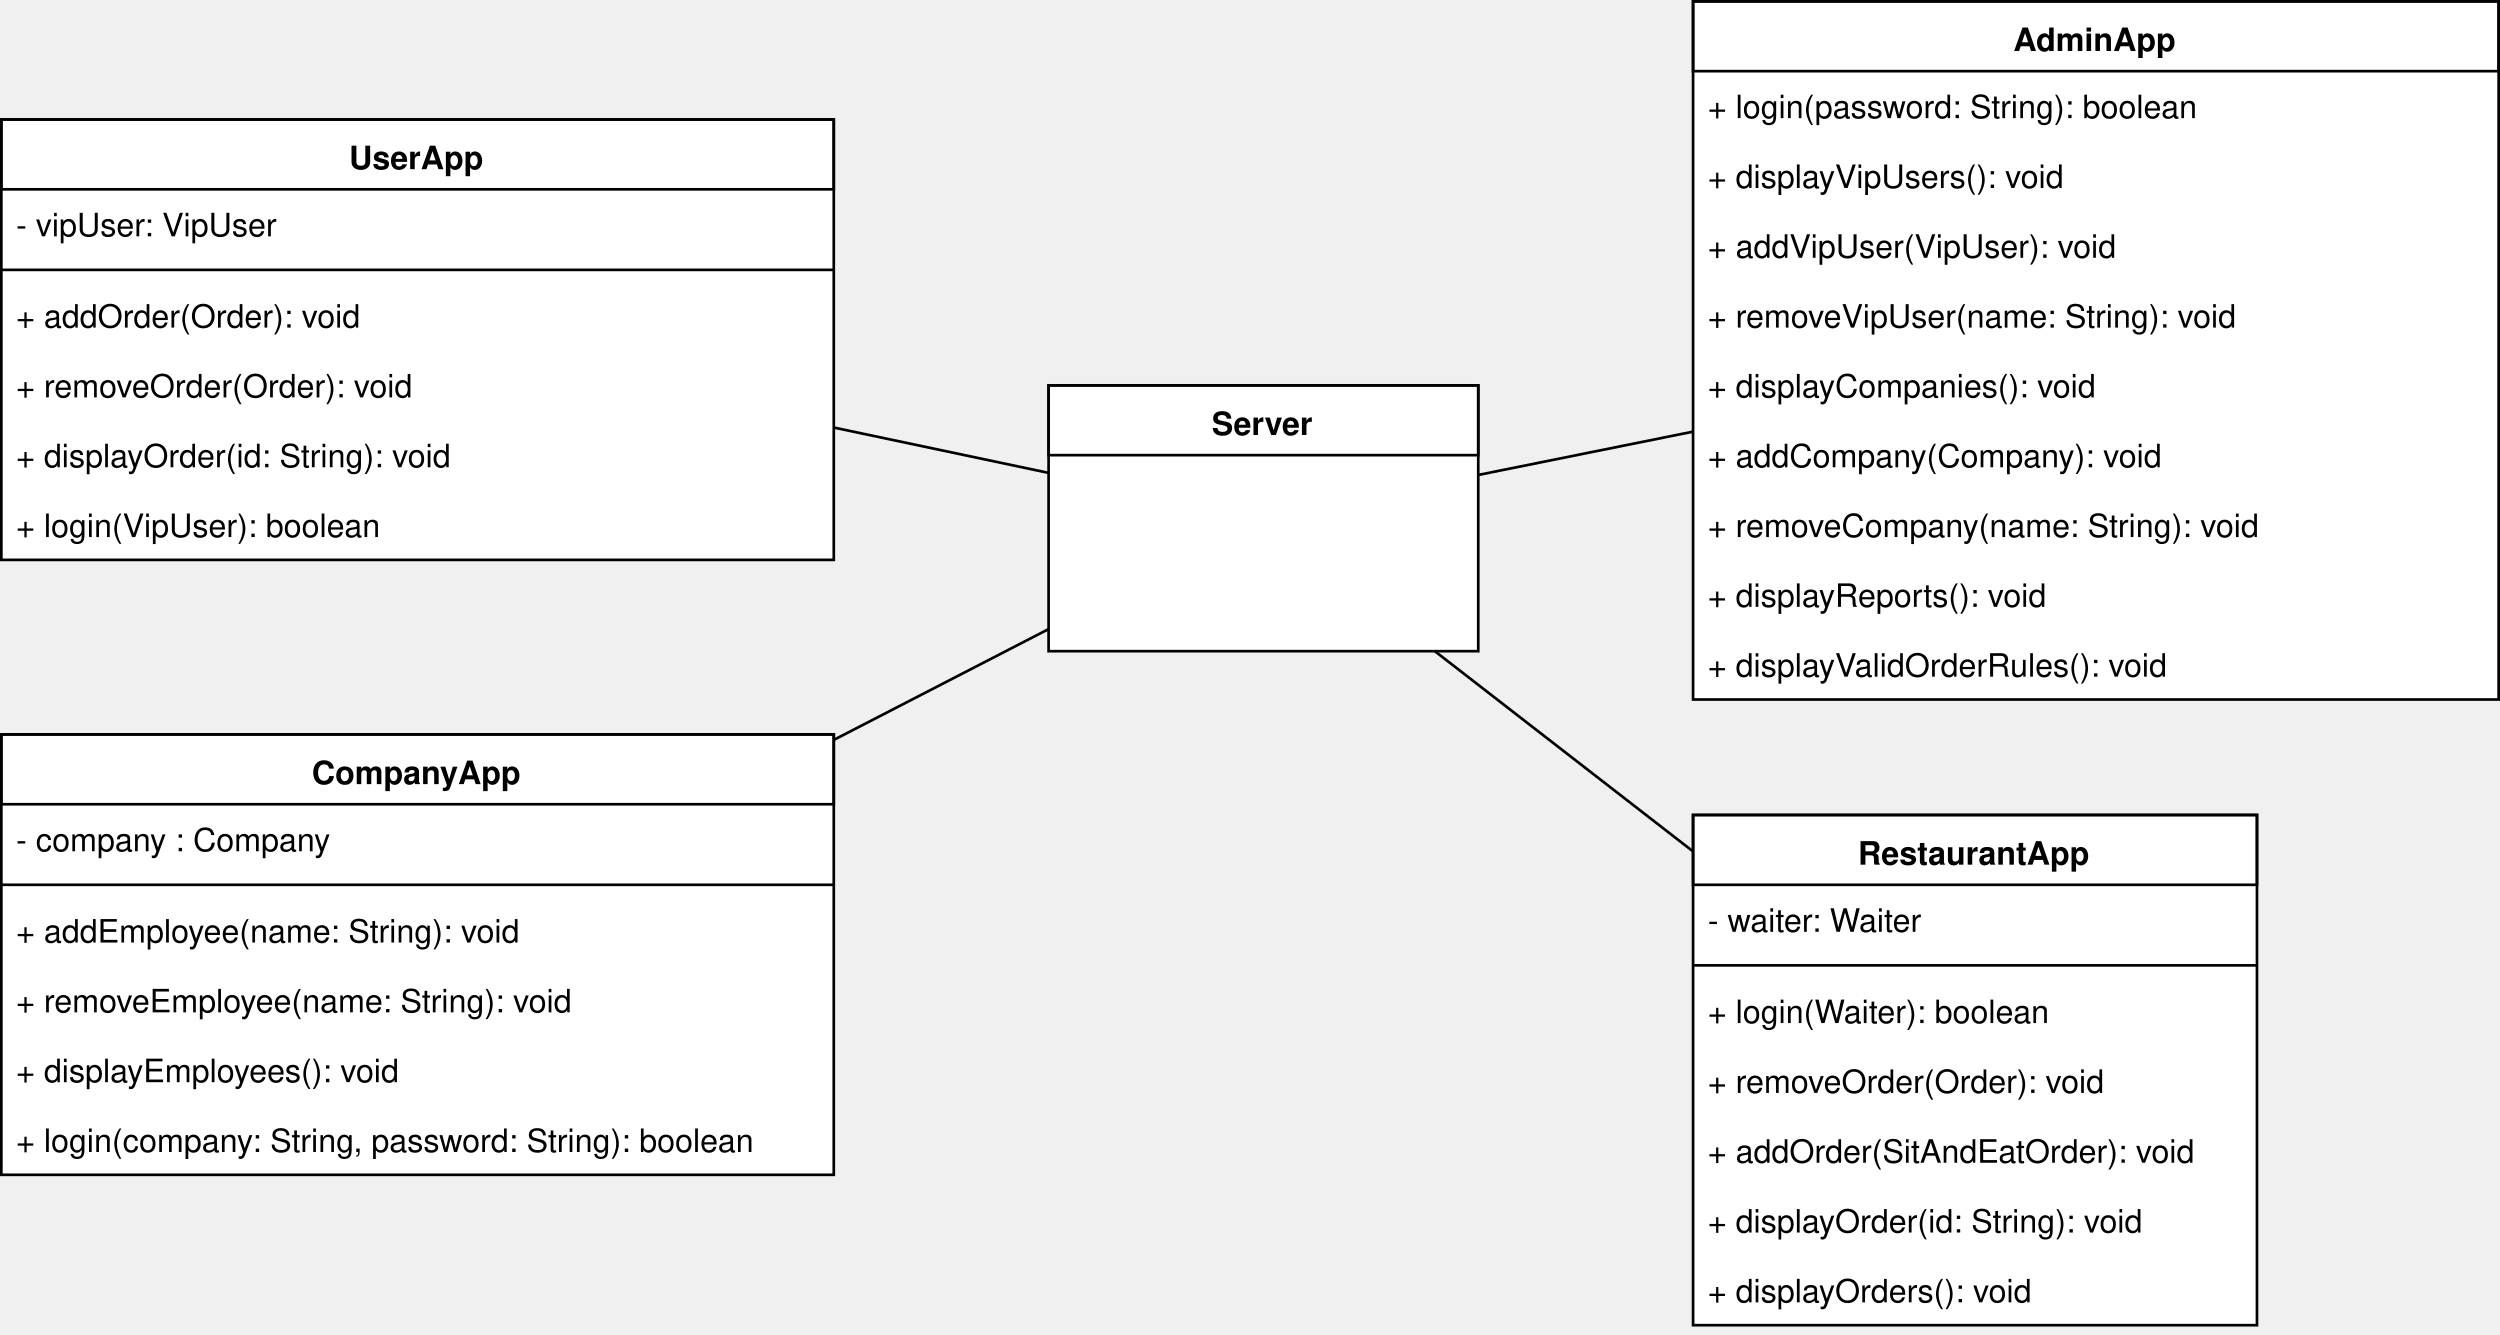
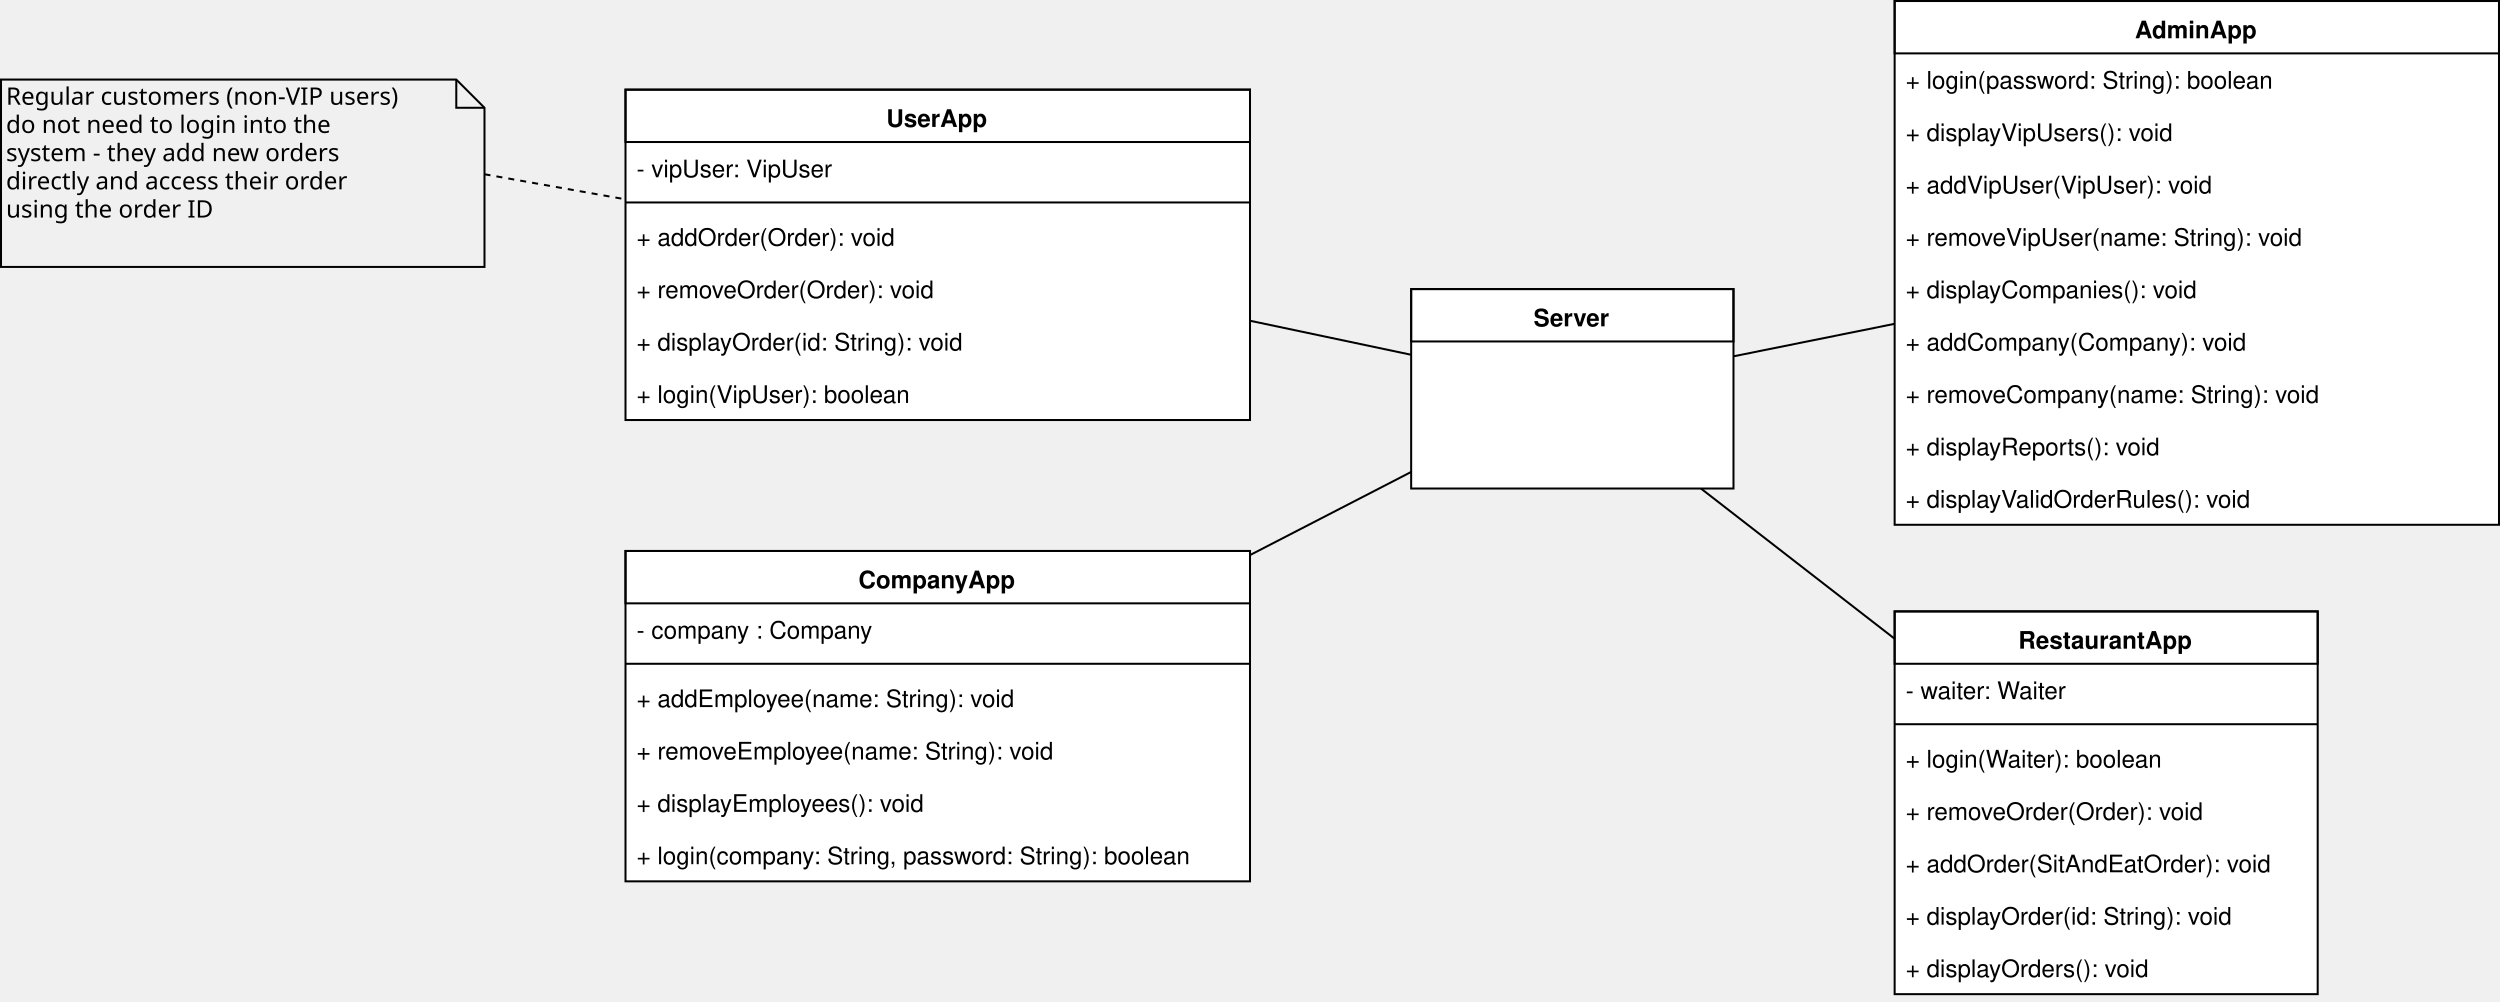
- <svg xmlns="http://www.w3.org/2000/svg" style="background-color: rgb(255, 255, 255);" width="931px" height="497px" version="1.1">
+ <svg xmlns="http://www.w3.org/2000/svg" style="background-color: rgb(255, 255, 255);" width="1241px" height="497px" version="1.1">
  <defs>
-     <clipPath id="mx-clip-4-75-302-26-0">
-       <rect x="4" y="75" width="302" height="26" />
+     <clipPath id="mx-clip-314-75-302-26-0">
+       <rect x="314" y="75" width="302" height="26" />
    </clipPath>
-     <clipPath id="mx-clip-4-109-302-26-0">
-       <rect x="4" y="109" width="302" height="26" />
+     <clipPath id="mx-clip-314-109-302-26-0">
+       <rect x="314" y="109" width="302" height="26" />
    </clipPath>
-     <clipPath id="mx-clip-4-135-302-26-0">
-       <rect x="4" y="135" width="302" height="26" />
+     <clipPath id="mx-clip-314-135-302-26-0">
+       <rect x="314" y="135" width="302" height="26" />
    </clipPath>
-     <clipPath id="mx-clip-4-161-302-26-0">
-       <rect x="4" y="161" width="302" height="26" />
+     <clipPath id="mx-clip-314-161-302-26-0">
+       <rect x="314" y="161" width="302" height="26" />
    </clipPath>
-     <clipPath id="mx-clip-4-187-302-26-0">
-       <rect x="4" y="187" width="302" height="26" />
+     <clipPath id="mx-clip-314-187-302-26-0">
+       <rect x="314" y="187" width="302" height="26" />
    </clipPath>
-     <clipPath id="mx-clip-634-334-202-26-0">
-       <rect x="634" y="334" width="202" height="26" />
+     <clipPath id="mx-clip-944-334-202-26-0">
+       <rect x="944" y="334" width="202" height="26" />
    </clipPath>
-     <clipPath id="mx-clip-634-368-202-26-0">
-       <rect x="634" y="368" width="202" height="26" />
+     <clipPath id="mx-clip-944-368-202-26-0">
+       <rect x="944" y="368" width="202" height="26" />
    </clipPath>
-     <clipPath id="mx-clip-634-394-202-26-0">
-       <rect x="634" y="394" width="202" height="26" />
+     <clipPath id="mx-clip-944-394-202-26-0">
+       <rect x="944" y="394" width="202" height="26" />
    </clipPath>
-     <clipPath id="mx-clip-634-420-202-26-0">
-       <rect x="634" y="420" width="202" height="26" />
+     <clipPath id="mx-clip-944-420-202-26-0">
+       <rect x="944" y="420" width="202" height="26" />
    </clipPath>
-     <clipPath id="mx-clip-634-446-202-26-0">
-       <rect x="634" y="446" width="202" height="26" />
+     <clipPath id="mx-clip-944-446-202-26-0">
+       <rect x="944" y="446" width="202" height="26" />
    </clipPath>
-     <clipPath id="mx-clip-634-472-202-26-0">
-       <rect x="634" y="472" width="202" height="26" />
+     <clipPath id="mx-clip-944-472-202-26-0">
+       <rect x="944" y="472" width="202" height="26" />
    </clipPath>
-     <clipPath id="mx-clip-634-31-292-26-0">
-       <rect x="634" y="31" width="292" height="26" />
+     <clipPath id="mx-clip-944-31-292-26-0">
+       <rect x="944" y="31" width="292" height="26" />
    </clipPath>
-     <clipPath id="mx-clip-634-57-292-26-0">
-       <rect x="634" y="57" width="292" height="26" />
+     <clipPath id="mx-clip-944-57-292-26-0">
+       <rect x="944" y="57" width="292" height="26" />
    </clipPath>
-     <clipPath id="mx-clip-634-83-292-26-0">
-       <rect x="634" y="83" width="292" height="26" />
+     <clipPath id="mx-clip-944-83-292-26-0">
+       <rect x="944" y="83" width="292" height="26" />
    </clipPath>
-     <clipPath id="mx-clip-634-109-292-26-0">
-       <rect x="634" y="109" width="292" height="26" />
+     <clipPath id="mx-clip-944-109-292-26-0">
+       <rect x="944" y="109" width="292" height="26" />
    </clipPath>
-     <clipPath id="mx-clip-634-135-292-26-0">
-       <rect x="634" y="135" width="292" height="26" />
+     <clipPath id="mx-clip-944-135-292-26-0">
+       <rect x="944" y="135" width="292" height="26" />
    </clipPath>
-     <clipPath id="mx-clip-634-161-292-26-0">
-       <rect x="634" y="161" width="292" height="26" />
+     <clipPath id="mx-clip-944-161-292-26-0">
+       <rect x="944" y="161" width="292" height="26" />
    </clipPath>
-     <clipPath id="mx-clip-634-187-292-26-0">
-       <rect x="634" y="187" width="292" height="26" />
+     <clipPath id="mx-clip-944-187-292-26-0">
+       <rect x="944" y="187" width="292" height="26" />
    </clipPath>
-     <clipPath id="mx-clip-634-213-292-26-0">
-       <rect x="634" y="213" width="292" height="26" />
+     <clipPath id="mx-clip-944-213-292-26-0">
+       <rect x="944" y="213" width="292" height="26" />
    </clipPath>
-     <clipPath id="mx-clip-634-239-292-26-0">
-       <rect x="634" y="239" width="292" height="26" />
+     <clipPath id="mx-clip-944-239-292-26-0">
+       <rect x="944" y="239" width="292" height="26" />
    </clipPath>
-     <clipPath id="mx-clip-4-304-302-26-0">
-       <rect x="4" y="304" width="302" height="26" />
+     <clipPath id="mx-clip-314-304-302-26-0">
+       <rect x="314" y="304" width="302" height="26" />
    </clipPath>
-     <clipPath id="mx-clip-4-338-302-26-0">
-       <rect x="4" y="338" width="302" height="26" />
+     <clipPath id="mx-clip-314-338-302-26-0">
+       <rect x="314" y="338" width="302" height="26" />
    </clipPath>
-     <clipPath id="mx-clip-4-364-302-26-0">
-       <rect x="4" y="364" width="302" height="26" />
+     <clipPath id="mx-clip-314-364-302-26-0">
+       <rect x="314" y="364" width="302" height="26" />
    </clipPath>
-     <clipPath id="mx-clip-4-390-302-26-0">
-       <rect x="4" y="390" width="302" height="26" />
+     <clipPath id="mx-clip-314-390-302-26-0">
+       <rect x="314" y="390" width="302" height="26" />
    </clipPath>
-     <clipPath id="mx-clip-4-416-302-26-0">
-       <rect x="4" y="416" width="302" height="26" />
+     <clipPath id="mx-clip-314-416-302-26-0">
+       <rect x="314" y="416" width="302" height="26" />
    </clipPath>
  </defs>
  <g transform="translate(0.5,0.5)">
-     <rect x="0" y="44" width="310" height="164" fill="#ffffff" stroke="#000000" pointer-events="none" />
-     <path d="M 0 70 L 0 44 L 310 44 L 310 70 Z" fill="none" stroke="#000000" stroke-miterlimit="10" pointer-events="none" />
+     <rect x="310" y="44" width="310" height="164" fill="#ffffff" stroke="#000000" pointer-events="none" />
+     <path d="M 310 70 L 310 44 L 620 44 L 620 70 Z" fill="none" stroke="#000000" stroke-miterlimit="10" pointer-events="none" />
    <g fill="#000000" font-family="Helvetica" font-weight="bold" text-anchor="middle" font-size="12px">
-       <text x="154.5" y="62.5">UserApp</text>
+       <text x="464.5" y="62.5">UserApp</text>
    </g>
-     <g fill="#000000" font-family="Helvetica" clip-path="url(#mx-clip-4-75-302-26-0)" font-size="12px">
-       <text x="5.5" y="87.5">- vipUser: VipUser</text>
+     <g fill="#000000" font-family="Helvetica" clip-path="url(#mx-clip-314-75-302-26-0)" font-size="12px">
+       <text x="315.5" y="87.5">- vipUser: VipUser</text>
    </g>
-     <path d="M 0 100 L 310 100" fill="none" stroke="#000000" stroke-miterlimit="10" pointer-events="none" />
-     <g fill="#000000" font-family="Helvetica" clip-path="url(#mx-clip-4-109-302-26-0)" font-size="12px">
-       <text x="5.5" y="121.5">+ addOrder(Order): void</text>
+     <path d="M 310 100 L 620 100" fill="none" stroke="#000000" stroke-miterlimit="10" pointer-events="none" />
+     <g fill="#000000" font-family="Helvetica" clip-path="url(#mx-clip-314-109-302-26-0)" font-size="12px">
+       <text x="315.5" y="121.5">+ addOrder(Order): void</text>
    </g>
-     <g fill="#000000" font-family="Helvetica" clip-path="url(#mx-clip-4-135-302-26-0)" font-size="12px">
-       <text x="5.5" y="147.5">+ removeOrder(Order): void</text>
+     <g fill="#000000" font-family="Helvetica" clip-path="url(#mx-clip-314-135-302-26-0)" font-size="12px">
+       <text x="315.5" y="147.5">+ removeOrder(Order): void</text>
    </g>
-     <g fill="#000000" font-family="Helvetica" clip-path="url(#mx-clip-4-161-302-26-0)" font-size="12px">
-       <text x="5.5" y="173.5">+ displayOrder(id: String): void</text>
+     <g fill="#000000" font-family="Helvetica" clip-path="url(#mx-clip-314-161-302-26-0)" font-size="12px">
+       <text x="315.5" y="173.5">+ displayOrder(id: String): void</text>
    </g>
-     <g fill="#000000" font-family="Helvetica" clip-path="url(#mx-clip-4-187-302-26-0)" font-size="12px">
-       <text x="5.5" y="199.5">+ login(VipUser): boolean</text>
+     <g fill="#000000" font-family="Helvetica" clip-path="url(#mx-clip-314-187-302-26-0)" font-size="12px">
+       <text x="315.5" y="199.5">+ login(VipUser): boolean</text>
    </g>
-     <rect x="630" y="303" width="210" height="190" fill="#ffffff" stroke="#000000" pointer-events="none" />
-     <path d="M 630 329 L 630 303 L 840 303 L 840 329 Z" fill="none" stroke="#000000" stroke-miterlimit="10" pointer-events="none" />
+     <rect x="940" y="303" width="210" height="190" fill="#ffffff" stroke="#000000" pointer-events="none" />
+     <path d="M 940 329 L 940 303 L 1150 303 L 1150 329 Z" fill="none" stroke="#000000" stroke-miterlimit="10" pointer-events="none" />
    <g fill="#000000" font-family="Helvetica" font-weight="bold" text-anchor="middle" font-size="12px">
-       <text x="734.5" y="321.5">RestaurantApp</text>
+       <text x="1044.5" y="321.5">RestaurantApp</text>
    </g>
-     <g fill="#000000" font-family="Helvetica" clip-path="url(#mx-clip-634-334-202-26-0)" font-size="12px">
-       <text x="635.5" y="346.5">- waiter: Waiter</text>
+     <g fill="#000000" font-family="Helvetica" clip-path="url(#mx-clip-944-334-202-26-0)" font-size="12px">
+       <text x="945.5" y="346.5">- waiter: Waiter</text>
    </g>
-     <path d="M 630 359 L 840 359" fill="none" stroke="#000000" stroke-miterlimit="10" pointer-events="none" />
-     <g fill="#000000" font-family="Helvetica" clip-path="url(#mx-clip-634-368-202-26-0)" font-size="12px">
-       <text x="635.5" y="380.5">+ login(Waiter): boolean</text>
+     <path d="M 940 359 L 1150 359" fill="none" stroke="#000000" stroke-miterlimit="10" pointer-events="none" />
+     <g fill="#000000" font-family="Helvetica" clip-path="url(#mx-clip-944-368-202-26-0)" font-size="12px">
+       <text x="945.5" y="380.5">+ login(Waiter): boolean</text>
    </g>
-     <g fill="#000000" font-family="Helvetica" clip-path="url(#mx-clip-634-394-202-26-0)" font-size="12px">
-       <text x="635.5" y="406.5">+ removeOrder(Order): void</text>
+     <g fill="#000000" font-family="Helvetica" clip-path="url(#mx-clip-944-394-202-26-0)" font-size="12px">
+       <text x="945.5" y="406.5">+ removeOrder(Order): void</text>
    </g>
-     <g fill="#000000" font-family="Helvetica" clip-path="url(#mx-clip-634-420-202-26-0)" font-size="12px">
-       <text x="635.5" y="432.5">+ addOrder(SitAndEatOrder): void</text>
+     <g fill="#000000" font-family="Helvetica" clip-path="url(#mx-clip-944-420-202-26-0)" font-size="12px">
+       <text x="945.5" y="432.5">+ addOrder(SitAndEatOrder): void</text>
    </g>
-     <g fill="#000000" font-family="Helvetica" clip-path="url(#mx-clip-634-446-202-26-0)" font-size="12px">
-       <text x="635.5" y="458.5">+ displayOrder(id: String): void</text>
+     <g fill="#000000" font-family="Helvetica" clip-path="url(#mx-clip-944-446-202-26-0)" font-size="12px">
+       <text x="945.5" y="458.5">+ displayOrder(id: String): void</text>
    </g>
-     <g fill="#000000" font-family="Helvetica" clip-path="url(#mx-clip-634-472-202-26-0)" font-size="12px">
-       <text x="635.5" y="484.5">+ displayOrders(): void</text>
+     <g fill="#000000" font-family="Helvetica" clip-path="url(#mx-clip-944-472-202-26-0)" font-size="12px">
+       <text x="945.5" y="484.5">+ displayOrders(): void</text>
    </g>
-     <rect x="630" y="0" width="300" height="260" fill="#ffffff" stroke="#000000" pointer-events="none" />
-     <path d="M 630 26 L 630 0 L 930 0 L 930 26 Z" fill="none" stroke="#000000" stroke-miterlimit="10" pointer-events="none" />
+     <rect x="940" y="0" width="300" height="260" fill="#ffffff" stroke="#000000" pointer-events="none" />
+     <path d="M 940 26 L 940 0 L 1240 0 L 1240 26 Z" fill="none" stroke="#000000" stroke-miterlimit="10" pointer-events="none" />
    <g fill="#000000" font-family="Helvetica" font-weight="bold" text-anchor="middle" font-size="12px">
-       <text x="779.5" y="18.5">AdminApp</text>
+       <text x="1089.5" y="18.5">AdminApp</text>
    </g>
-     <g fill="#000000" font-family="Helvetica" clip-path="url(#mx-clip-634-31-292-26-0)" font-size="12px">
-       <text x="635.5" y="43.5">+ login(password: String): boolean</text>
+     <g fill="#000000" font-family="Helvetica" clip-path="url(#mx-clip-944-31-292-26-0)" font-size="12px">
+       <text x="945.5" y="43.5">+ login(password: String): boolean</text>
    </g>
-     <g fill="#000000" font-family="Helvetica" clip-path="url(#mx-clip-634-57-292-26-0)" font-size="12px">
-       <text x="635.5" y="69.5">+ displayVipUsers(): void</text>
+     <g fill="#000000" font-family="Helvetica" clip-path="url(#mx-clip-944-57-292-26-0)" font-size="12px">
+       <text x="945.5" y="69.5">+ displayVipUsers(): void</text>
    </g>
-     <g fill="#000000" font-family="Helvetica" clip-path="url(#mx-clip-634-83-292-26-0)" font-size="12px">
-       <text x="635.5" y="95.5">+ addVipUser(VipUser): void</text>
+     <g fill="#000000" font-family="Helvetica" clip-path="url(#mx-clip-944-83-292-26-0)" font-size="12px">
+       <text x="945.5" y="95.5">+ addVipUser(VipUser): void</text>
    </g>
-     <g fill="#000000" font-family="Helvetica" clip-path="url(#mx-clip-634-109-292-26-0)" font-size="12px">
-       <text x="635.5" y="121.5">+ removeVipUser(name: String): void</text>
+     <g fill="#000000" font-family="Helvetica" clip-path="url(#mx-clip-944-109-292-26-0)" font-size="12px">
+       <text x="945.5" y="121.5">+ removeVipUser(name: String): void</text>
    </g>
-     <g fill="#000000" font-family="Helvetica" clip-path="url(#mx-clip-634-135-292-26-0)" font-size="12px">
-       <text x="635.5" y="147.5">+ displayCompanies(): void</text>
+     <g fill="#000000" font-family="Helvetica" clip-path="url(#mx-clip-944-135-292-26-0)" font-size="12px">
+       <text x="945.5" y="147.5">+ displayCompanies(): void</text>
    </g>
-     <g fill="#000000" font-family="Helvetica" clip-path="url(#mx-clip-634-161-292-26-0)" font-size="12px">
-       <text x="635.5" y="173.5">+ addCompany(Company): void</text>
+     <g fill="#000000" font-family="Helvetica" clip-path="url(#mx-clip-944-161-292-26-0)" font-size="12px">
+       <text x="945.5" y="173.5">+ addCompany(Company): void</text>
    </g>
-     <g fill="#000000" font-family="Helvetica" clip-path="url(#mx-clip-634-187-292-26-0)" font-size="12px">
-       <text x="635.5" y="199.5">+ removeCompany(name: String): void</text>
+     <g fill="#000000" font-family="Helvetica" clip-path="url(#mx-clip-944-187-292-26-0)" font-size="12px">
+       <text x="945.5" y="199.5">+ removeCompany(name: String): void</text>
    </g>
-     <g fill="#000000" font-family="Helvetica" clip-path="url(#mx-clip-634-213-292-26-0)" font-size="12px">
-       <text x="635.5" y="225.5">+ displayReports(): void</text>
+     <g fill="#000000" font-family="Helvetica" clip-path="url(#mx-clip-944-213-292-26-0)" font-size="12px">
+       <text x="945.5" y="225.5">+ displayReports(): void</text>
    </g>
-     <g fill="#000000" font-family="Helvetica" clip-path="url(#mx-clip-634-239-292-26-0)" font-size="12px">
-       <text x="635.5" y="251.5">+ displayValidOrderRules(): void</text>
+     <g fill="#000000" font-family="Helvetica" clip-path="url(#mx-clip-944-239-292-26-0)" font-size="12px">
+       <text x="945.5" y="251.5">+ displayValidOrderRules(): void</text>
    </g>
-     <rect x="0" y="273" width="310" height="164" fill="#ffffff" stroke="#000000" pointer-events="none" />
-     <path d="M 0 299 L 0 273 L 310 273 L 310 299 Z" fill="none" stroke="#000000" stroke-miterlimit="10" pointer-events="none" />
+     <rect x="310" y="273" width="310" height="164" fill="#ffffff" stroke="#000000" pointer-events="none" />
+     <path d="M 310 299 L 310 273 L 620 273 L 620 299 Z" fill="none" stroke="#000000" stroke-miterlimit="10" pointer-events="none" />
    <g fill="#000000" font-family="Helvetica" font-weight="bold" text-anchor="middle" font-size="12px">
-       <text x="154.5" y="291.5">CompanyApp</text>
+       <text x="464.5" y="291.5">CompanyApp</text>
    </g>
-     <g fill="#000000" font-family="Helvetica" clip-path="url(#mx-clip-4-304-302-26-0)" font-size="12px">
-       <text x="5.5" y="316.5">- company : Company</text>
+     <g fill="#000000" font-family="Helvetica" clip-path="url(#mx-clip-314-304-302-26-0)" font-size="12px">
+       <text x="315.5" y="316.5">- company : Company</text>
    </g>
-     <path d="M 0 329 L 310 329" fill="none" stroke="#000000" stroke-miterlimit="10" pointer-events="none" />
-     <g fill="#000000" font-family="Helvetica" clip-path="url(#mx-clip-4-338-302-26-0)" font-size="12px">
-       <text x="5.5" y="350.5">+ addEmployee(name: String): void</text>
+     <path d="M 310 329 L 620 329" fill="none" stroke="#000000" stroke-miterlimit="10" pointer-events="none" />
+     <g fill="#000000" font-family="Helvetica" clip-path="url(#mx-clip-314-338-302-26-0)" font-size="12px">
+       <text x="315.5" y="350.5">+ addEmployee(name: String): void</text>
    </g>
-     <g fill="#000000" font-family="Helvetica" clip-path="url(#mx-clip-4-364-302-26-0)" font-size="12px">
-       <text x="5.5" y="376.5">+ removeEmployee(name: String): void</text>
+     <g fill="#000000" font-family="Helvetica" clip-path="url(#mx-clip-314-364-302-26-0)" font-size="12px">
+       <text x="315.5" y="376.5">+ removeEmployee(name: String): void</text>
    </g>
-     <g fill="#000000" font-family="Helvetica" clip-path="url(#mx-clip-4-390-302-26-0)" font-size="12px">
-       <text x="5.5" y="402.5">+ displayEmployees(): void</text>
+     <g fill="#000000" font-family="Helvetica" clip-path="url(#mx-clip-314-390-302-26-0)" font-size="12px">
+       <text x="315.5" y="402.5">+ displayEmployees(): void</text>
    </g>
-     <g fill="#000000" font-family="Helvetica" clip-path="url(#mx-clip-4-416-302-26-0)" font-size="12px">
-       <text x="5.5" y="428.5">+ login(company: String, password: String): boolean</text>
+     <g fill="#000000" font-family="Helvetica" clip-path="url(#mx-clip-314-416-302-26-0)" font-size="12px">
+       <text x="315.5" y="428.5">+ login(company: String, password: String): boolean</text>
    </g>
-     <rect x="390" y="143" width="160" height="99" fill="#ffffff" stroke="#000000" pointer-events="none" />
-     <path d="M 390 169 L 390 143 L 550 143 L 550 169 Z" fill="none" stroke="#000000" stroke-miterlimit="10" pointer-events="none" />
+     <rect x="700" y="143" width="160" height="99" fill="#ffffff" stroke="#000000" pointer-events="none" />
+     <path d="M 700 169 L 700 143 L 860 143 L 860 169 Z" fill="none" stroke="#000000" stroke-miterlimit="10" pointer-events="none" />
    <g fill="#000000" font-family="Helvetica" font-weight="bold" text-anchor="middle" font-size="12px">
-       <text x="469.5" y="161.5">Server</text>
+       <text x="779.5" y="161.5">Server</text>
    </g>
-     <path d="M 310 158.72 L 390 175.61" fill="none" stroke="#000000" stroke-miterlimit="10" pointer-events="none" />
-     <path d="M 310 275.04 L 390 233.77" fill="none" stroke="#000000" stroke-miterlimit="10" pointer-events="none" />
-     <path d="M 630 160.24 L 550 176.37" fill="none" stroke="#000000" stroke-miterlimit="10" pointer-events="none" />
-     <path d="M 630 316.58 L 533.83 242" fill="none" stroke="#000000" stroke-miterlimit="10" pointer-events="none" />
+     <path d="M 620 158.72 L 700 175.61" fill="none" stroke="#000000" stroke-miterlimit="10" pointer-events="none" />
+     <path d="M 620 275.04 L 700 233.77" fill="none" stroke="#000000" stroke-miterlimit="10" pointer-events="none" />
+     <path d="M 940 160.24 L 860 176.37" fill="none" stroke="#000000" stroke-miterlimit="10" pointer-events="none" />
+     <path d="M 940 316.58 L 843.83 242" fill="none" stroke="#000000" stroke-miterlimit="10" pointer-events="none" />
+     <path d="M 240 86 L 310 98.44" fill="none" stroke="#000000" stroke-miterlimit="10" stroke-dasharray="3 3" pointer-events="none" />
+     <path d="M 0 39 L 226 39 L 240 53 L 240 132 L 0 132 L 0 39 Z" fill="none" stroke="#000000" stroke-miterlimit="10" pointer-events="none" />
+     <path d="M 226 39 L 226 53 L 240 53" fill="none" stroke="#000000" stroke-miterlimit="10" pointer-events="none" />
+     <g fill="#000000" font-family="Verdana" font-size="12px">
+       <text x="2.5" y="51.5">Regular customers (non-VIP users) </text>
+       <text x="2.5" y="65.5">do not need to login into the </text>
+       <text x="2.5" y="79.5">system - they add new orders </text>
+       <text x="2.5" y="93.5">directly and access their order </text>
+       <text x="2.5" y="107.5">using the order ID</text>
+     </g>
  </g>
</svg>
